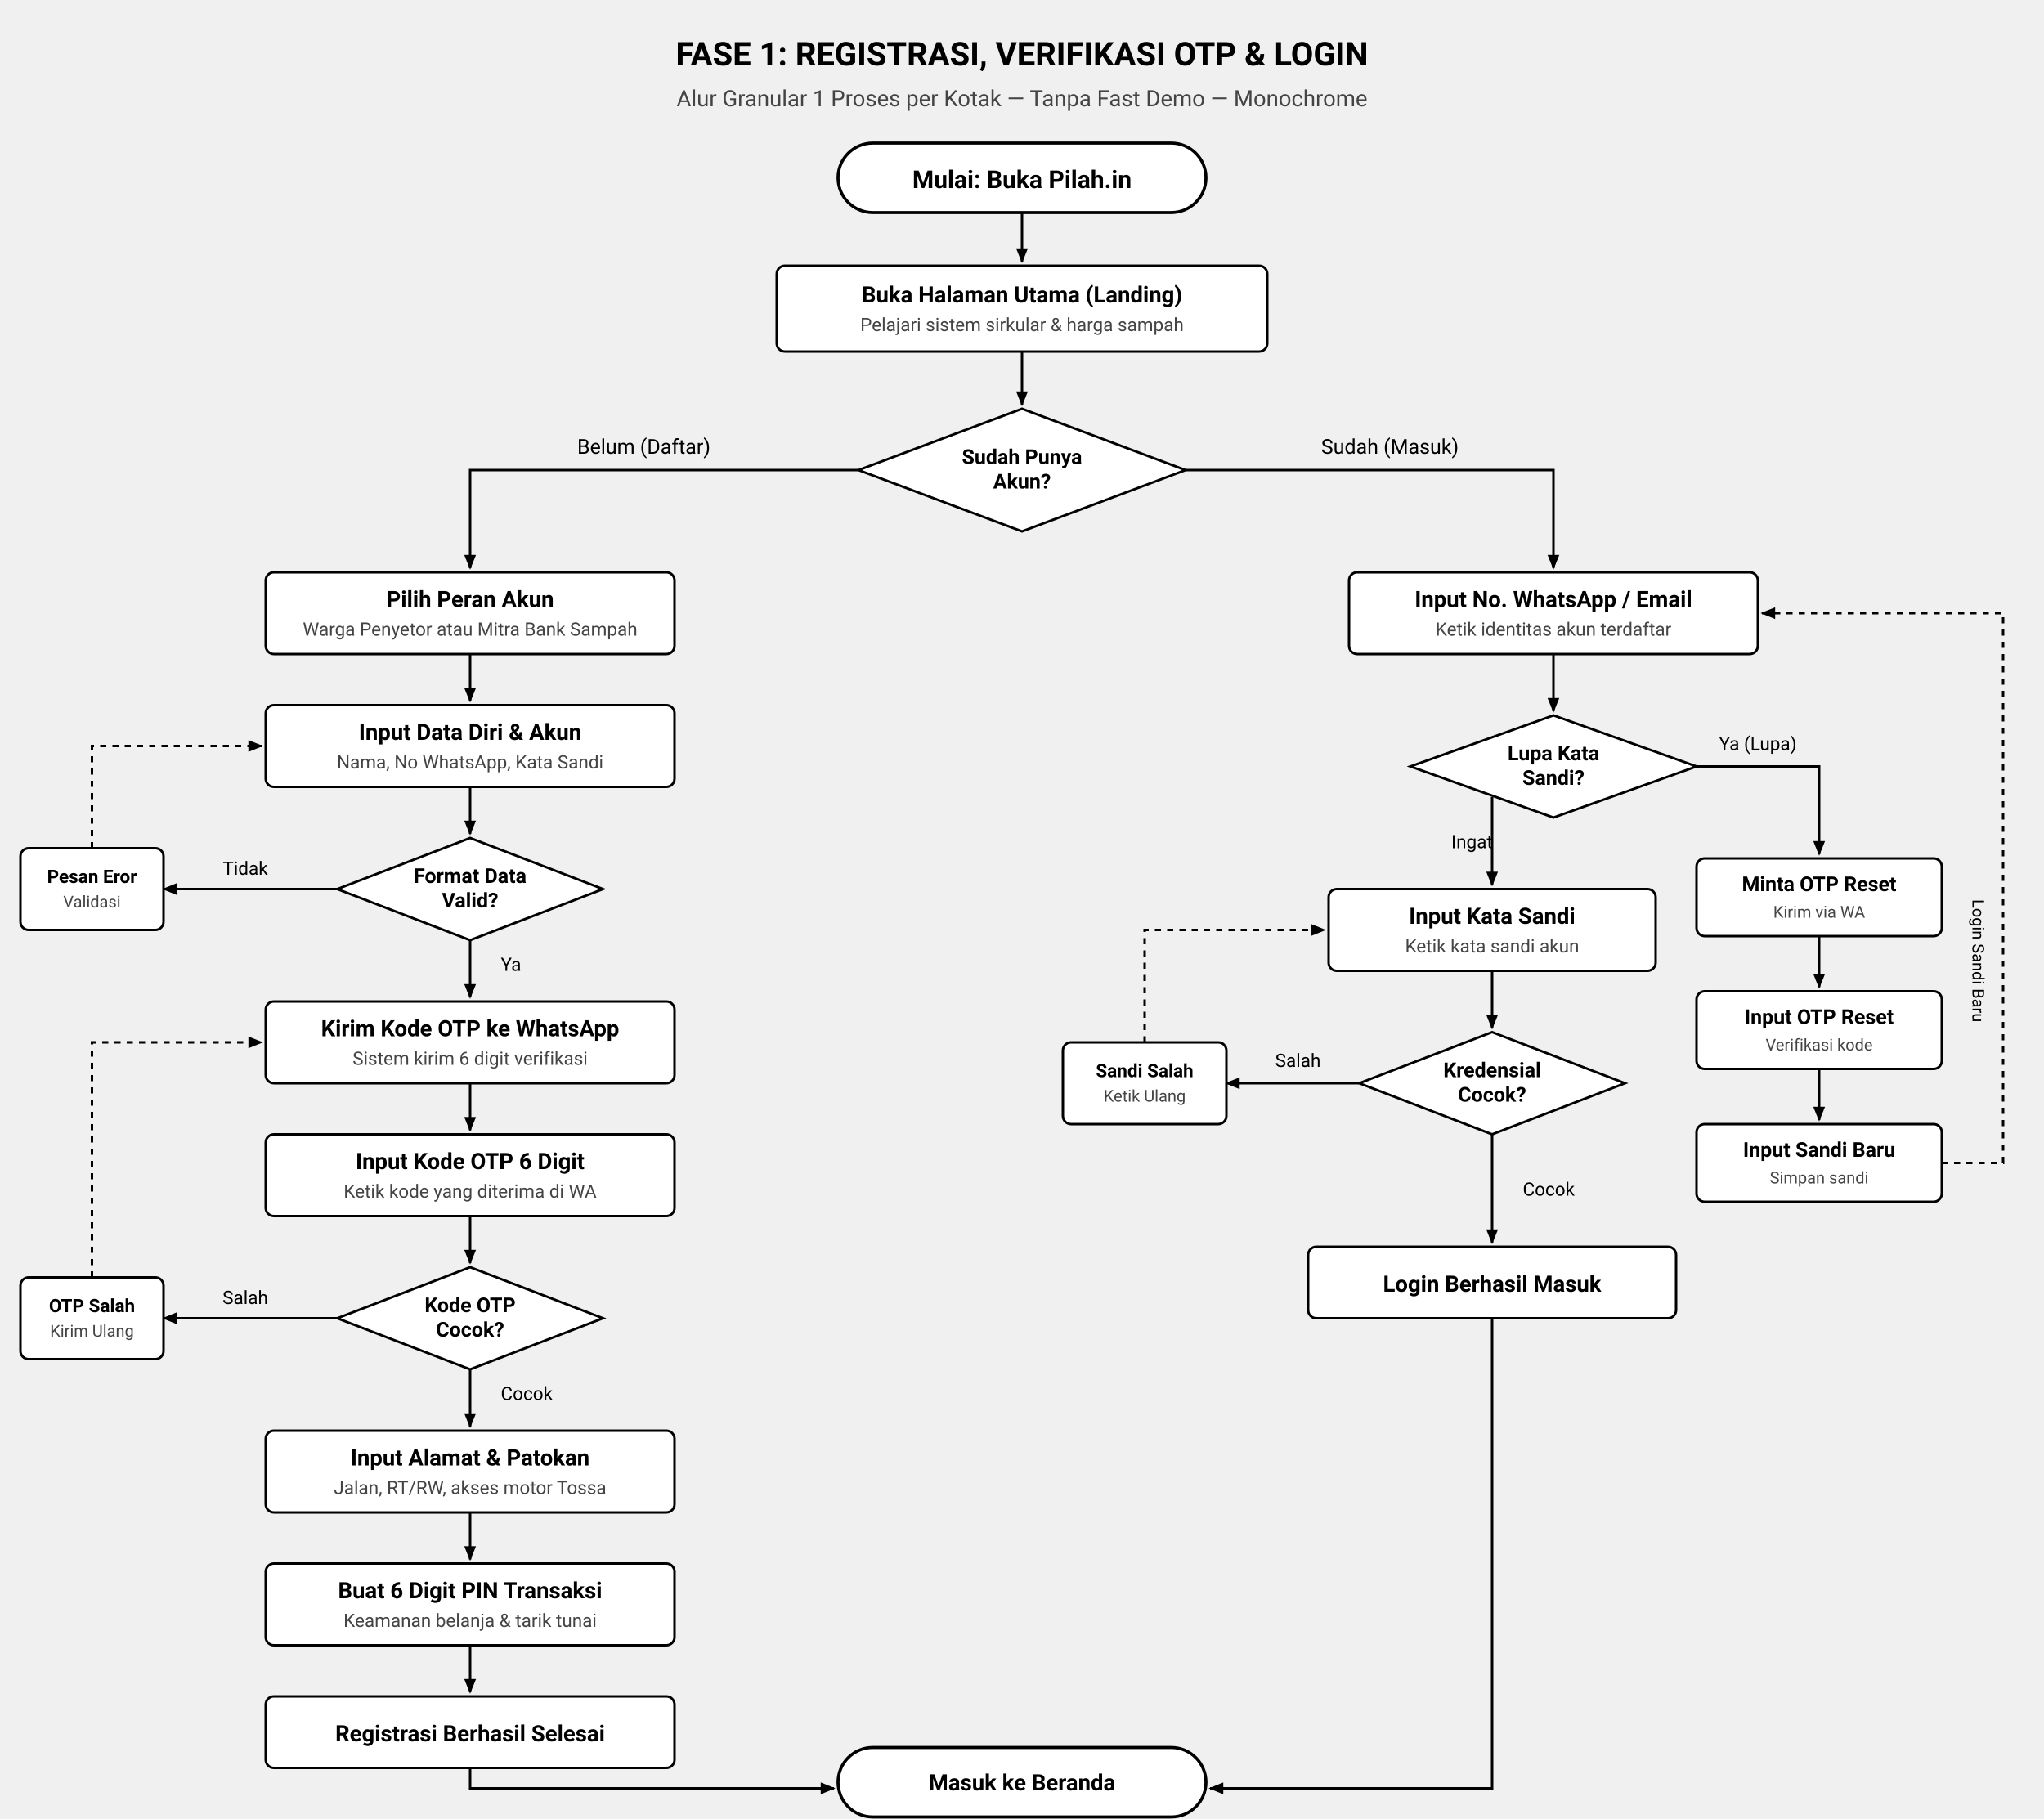
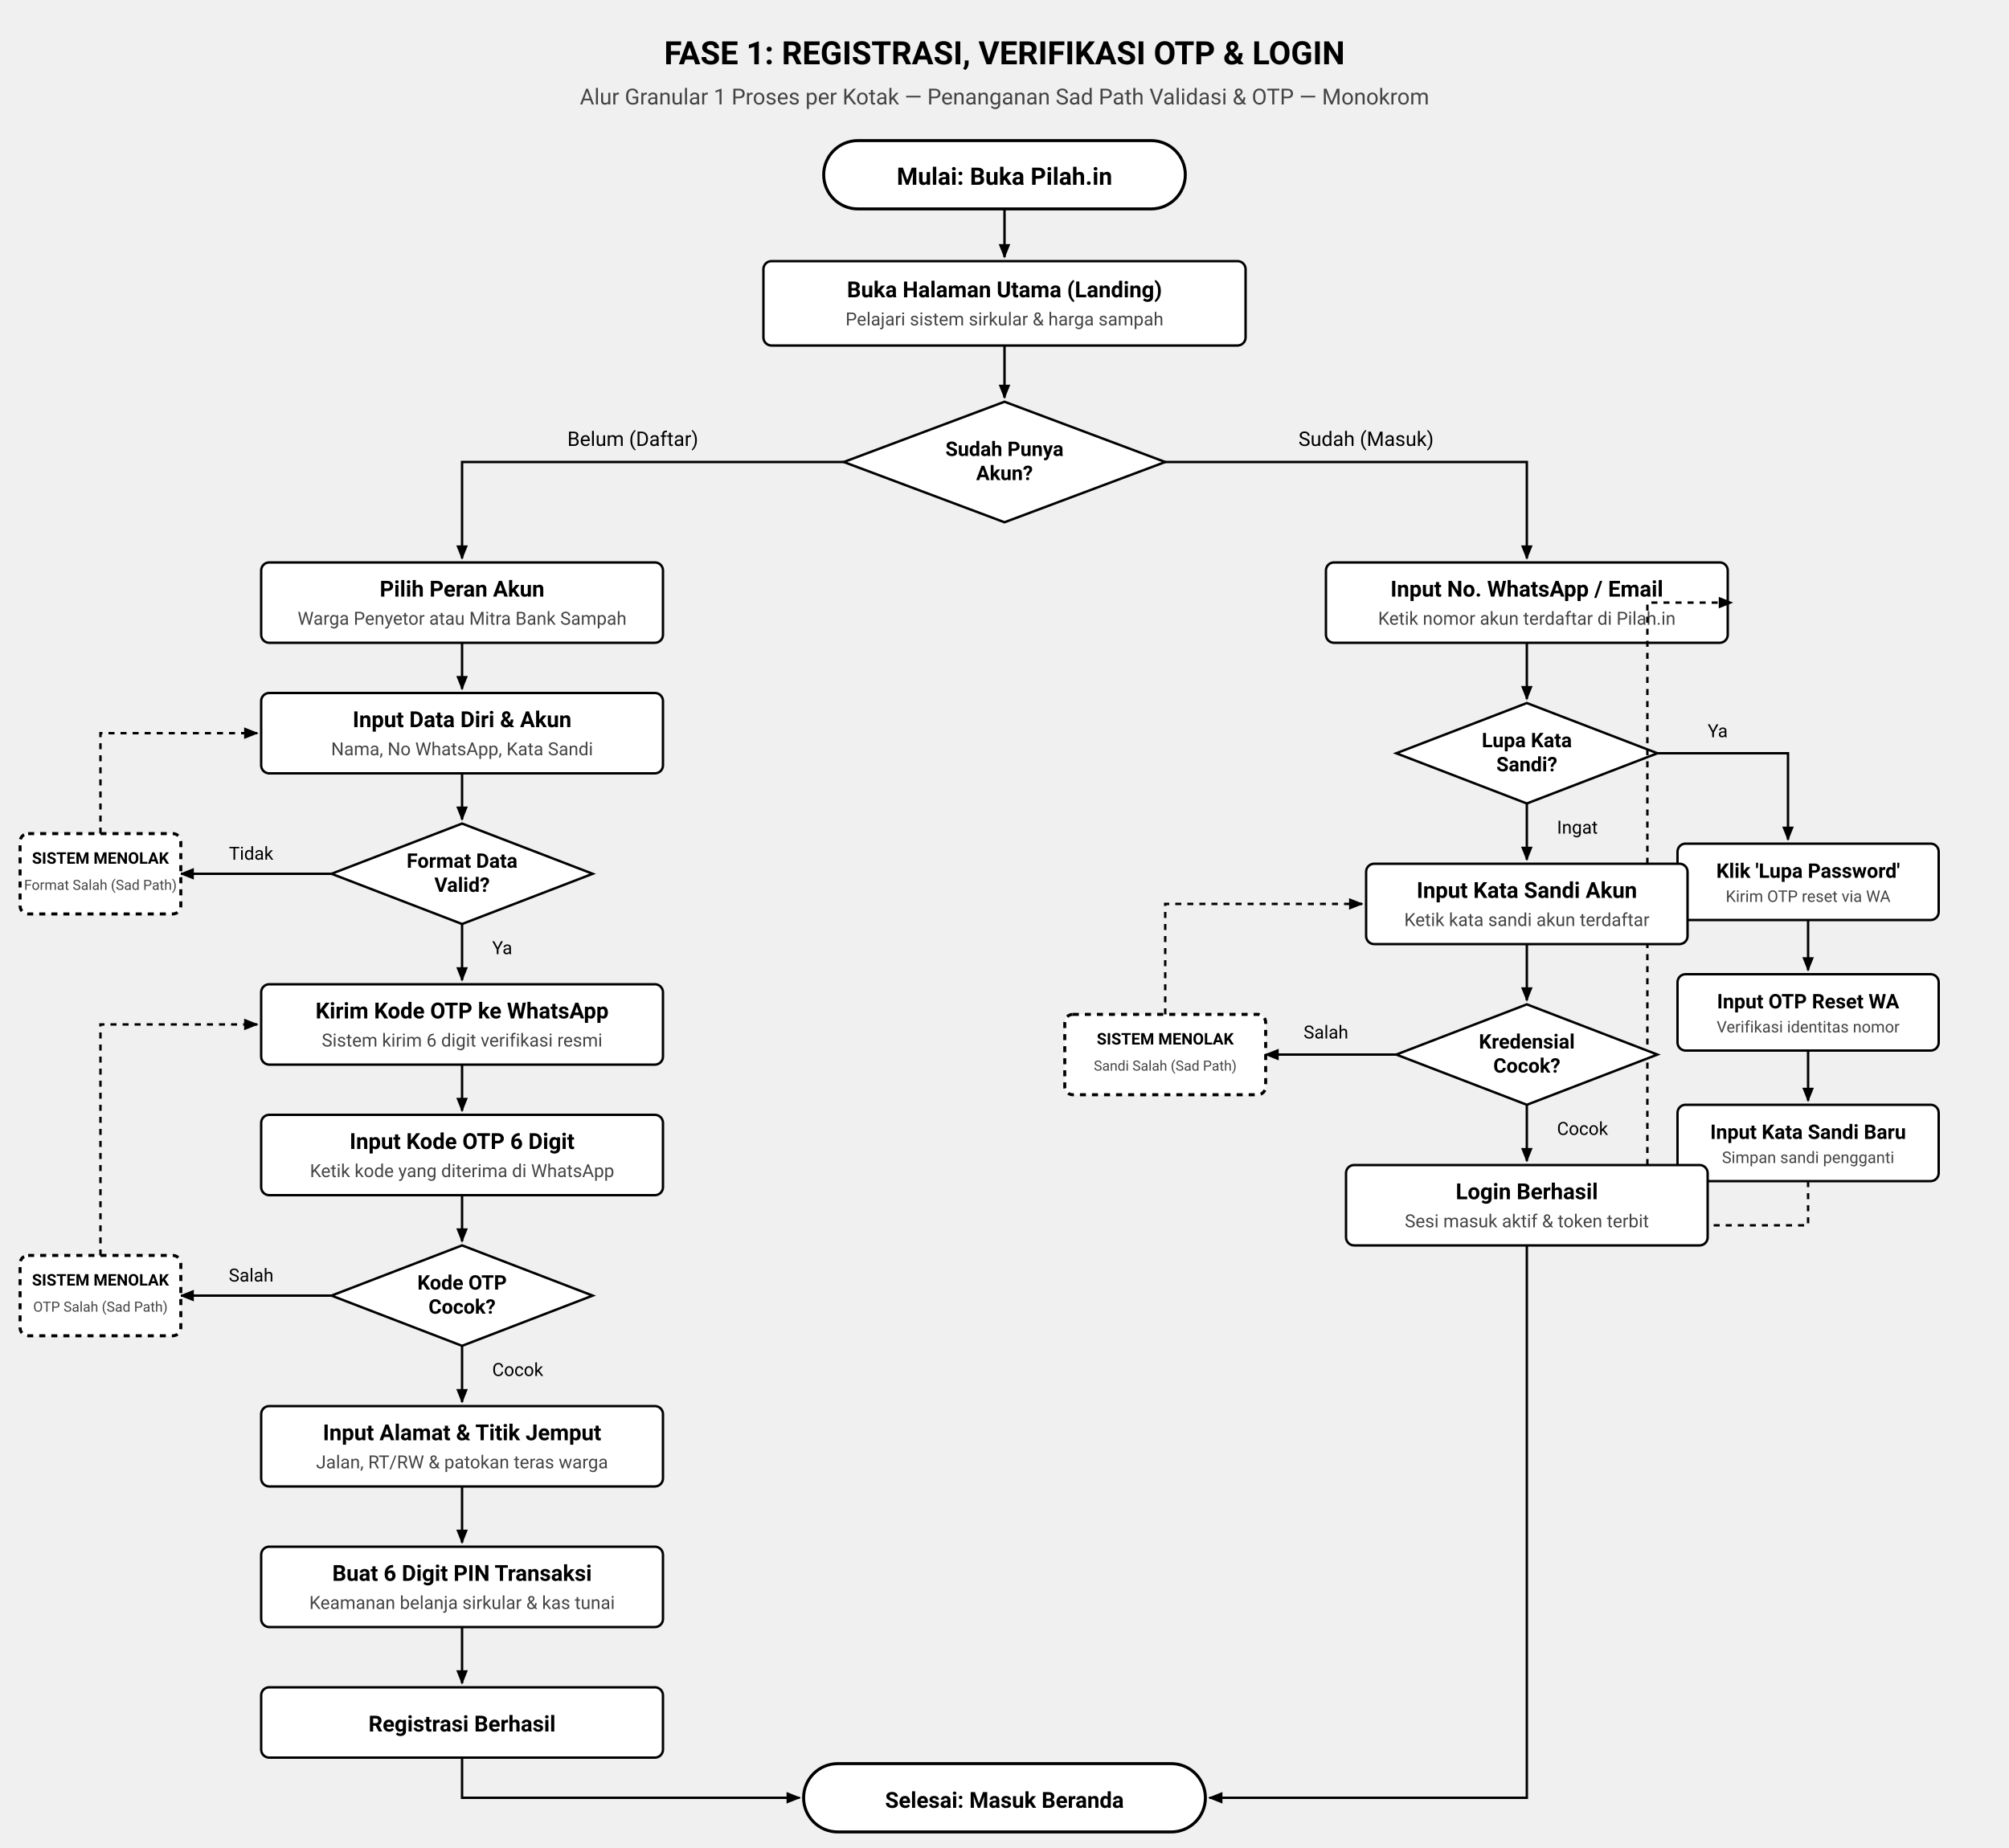
- <svg xmlns="http://www.w3.org/2000/svg" viewBox="0 0 1000 890" width="1000" height="890" style="background:#ffffff; font-family:-apple-system,BlinkMacSystemFont,'Segoe UI',Roboto,Helvetica,Arial,sans-serif;">
+ <svg xmlns="http://www.w3.org/2000/svg" viewBox="0 0 1000 920" width="1000" height="920" style="background:#ffffff; font-family:-apple-system,BlinkMacSystemFont,'Segoe UI',Roboto,Helvetica,Arial,sans-serif;">
  <defs>
    <marker id="arr" viewBox="0 0 10 10" refX="9" refY="5" markerWidth="6" markerHeight="6" orient="auto-start-reverse">
      <path d="M 0 1 L 10 5 L 0 9 z" fill="#000000" />
    </marker>
  </defs>
  <text x="500" y="32" text-anchor="middle" font-size="16" font-weight="bold" fill="#000000">FASE 1: REGISTRASI, VERIFIKASI OTP &amp; LOGIN</text>
-   <text x="500" y="52" text-anchor="middle" font-size="11" fill="#444444">Alur Granular 1 Proses per Kotak — Tanpa Fast Demo — Monochrome</text>
+   <text x="500" y="52" text-anchor="middle" font-size="11" fill="#444444">Alur Granular 1 Proses per Kotak — Penanganan Sad Path Validasi &amp; OTP — Monokrom</text>
  <rect x="410" y="70" width="180" height="34" rx="17" fill="#ffffff" stroke="#000000" stroke-width="1.5" />
  <text x="500" y="92" text-anchor="middle" font-size="12" font-weight="bold" fill="#000000">Mulai: Buka Pilah.in</text>
  <line x1="500" y1="104" x2="500" y2="128" stroke="#000000" stroke-width="1.2" marker-end="url(#arr)" />
  <rect x="380" y="130" width="240" height="42" rx="4" fill="#ffffff" stroke="#000000" stroke-width="1.2" />
  <text x="500" y="148" text-anchor="middle" font-size="11" font-weight="bold" fill="#000000">Buka Halaman Utama (Landing)</text>
  <text x="500" y="162" text-anchor="middle" font-size="9" fill="#444444">Pelajari sistem sirkular &amp; harga sampah</text>
  <line x1="500" y1="172" x2="500" y2="198" stroke="#000000" stroke-width="1.2" marker-end="url(#arr)" />
  <polygon points="500,200 580,230 500,260 420,230" fill="#ffffff" stroke="#000000" stroke-width="1.2" />
  <text x="500" y="227" text-anchor="middle" font-size="10" font-weight="bold" fill="#000000">Sudah Punya</text>
  <text x="500" y="239" text-anchor="middle" font-size="10" font-weight="bold" fill="#000000">Akun?</text>
  <path d="M 420 230 L 230 230 L 230 278" fill="none" stroke="#000000" stroke-width="1.2" marker-end="url(#arr)" />
  <text x="315" y="222" text-anchor="middle" font-size="10" fill="#000000">Belum (Daftar)</text>
  <path d="M 580 230 L 760 230 L 760 278" fill="none" stroke="#000000" stroke-width="1.2" marker-end="url(#arr)" />
  <text x="680" y="222" text-anchor="middle" font-size="10" fill="#000000">Sudah (Masuk)</text>
  <rect x="130" y="280" width="200" height="40" rx="4" fill="#ffffff" stroke="#000000" stroke-width="1.2" />
  <text x="230" y="297" text-anchor="middle" font-size="11" font-weight="bold" fill="#000000">Pilih Peran Akun</text>
  <text x="230" y="311" text-anchor="middle" font-size="9" fill="#444444">Warga Penyetor atau Mitra Bank Sampah</text>
  <line x1="230" y1="320" x2="230" y2="343" stroke="#000000" stroke-width="1.2" marker-end="url(#arr)" />
  <rect x="130" y="345" width="200" height="40" rx="4" fill="#ffffff" stroke="#000000" stroke-width="1.2" />
  <text x="230" y="362" text-anchor="middle" font-size="11" font-weight="bold" fill="#000000">Input Data Diri &amp; Akun</text>
  <text x="230" y="376" text-anchor="middle" font-size="9" fill="#444444">Nama, No WhatsApp, Kata Sandi</text>
  <line x1="230" y1="385" x2="230" y2="408" stroke="#000000" stroke-width="1.2" marker-end="url(#arr)" />
  <polygon points="230,410 295,435 230,460 165,435" fill="#ffffff" stroke="#000000" stroke-width="1.2" />
  <text x="230" y="432" text-anchor="middle" font-size="10" font-weight="bold" fill="#000000">Format Data</text>
  <text x="230" y="444" text-anchor="middle" font-size="10" font-weight="bold" fill="#000000">Valid?</text>
-   <path d="M 165 435 L 80 435" fill="none" stroke="#000000" stroke-width="1.2" marker-end="url(#arr)" />
-   <text x="120" y="428" text-anchor="middle" font-size="9" fill="#000000">Tidak</text>
-   <rect x="10" y="415" width="70" height="40" rx="4" fill="#ffffff" stroke="#000000" stroke-width="1.2" />
-   <text x="45" y="432" text-anchor="middle" font-size="9" font-weight="bold" fill="#000000">Pesan Eror</text>
-   <text x="45" y="444" text-anchor="middle" font-size="8" fill="#444444">Validasi</text>
-   <path d="M 45 415 L 45 365 L 128 365" fill="none" stroke="#000000" stroke-width="1.2" stroke-dasharray="3,3" marker-end="url(#arr)" />
+   <path d="M 165 435 L 90 435" fill="none" stroke="#000000" stroke-width="1.2" marker-end="url(#arr)" />
+   <text x="125" y="428" text-anchor="middle" font-size="9" fill="#000000">Tidak</text>
+   <rect x="10" y="415" width="80" height="40" rx="4" fill="#ffffff" stroke="#000000" stroke-width="1.5" stroke-dasharray="3,3" />
+   <text x="50" y="430" text-anchor="middle" font-size="8" font-weight="bold" fill="#000000">SISTEM MENOLAK</text>
+   <text x="50" y="443" text-anchor="middle" font-size="7" fill="#444444">Format Salah (Sad Path)</text>
+   <path d="M 50 415 L 50 365 L 128 365" fill="none" stroke="#000000" stroke-width="1.2" stroke-dasharray="3,3" marker-end="url(#arr)" />
  <line x1="230" y1="460" x2="230" y2="488" stroke="#000000" stroke-width="1.2" marker-end="url(#arr)" />
  <text x="245" y="475" font-size="9" fill="#000000">Ya</text>
  <rect x="130" y="490" width="200" height="40" rx="4" fill="#ffffff" stroke="#000000" stroke-width="1.2" />
  <text x="230" y="507" text-anchor="middle" font-size="11" font-weight="bold" fill="#000000">Kirim Kode OTP ke WhatsApp</text>
-   <text x="230" y="521" text-anchor="middle" font-size="9" fill="#444444">Sistem kirim 6 digit verifikasi</text>
+   <text x="230" y="521" text-anchor="middle" font-size="9" fill="#444444">Sistem kirim 6 digit verifikasi resmi</text>
  <line x1="230" y1="530" x2="230" y2="553" stroke="#000000" stroke-width="1.2" marker-end="url(#arr)" />
  <rect x="130" y="555" width="200" height="40" rx="4" fill="#ffffff" stroke="#000000" stroke-width="1.2" />
  <text x="230" y="572" text-anchor="middle" font-size="11" font-weight="bold" fill="#000000">Input Kode OTP 6 Digit</text>
-   <text x="230" y="586" text-anchor="middle" font-size="9" fill="#444444">Ketik kode yang diterima di WA</text>
+   <text x="230" y="586" text-anchor="middle" font-size="9" fill="#444444">Ketik kode yang diterima di WhatsApp</text>
  <line x1="230" y1="595" x2="230" y2="618" stroke="#000000" stroke-width="1.2" marker-end="url(#arr)" />
  <polygon points="230,620 295,645 230,670 165,645" fill="#ffffff" stroke="#000000" stroke-width="1.2" />
  <text x="230" y="642" text-anchor="middle" font-size="10" font-weight="bold" fill="#000000">Kode OTP</text>
  <text x="230" y="654" text-anchor="middle" font-size="10" font-weight="bold" fill="#000000">Cocok?</text>
-   <path d="M 165 645 L 80 645" fill="none" stroke="#000000" stroke-width="1.2" marker-end="url(#arr)" />
-   <text x="120" y="638" text-anchor="middle" font-size="9" fill="#000000">Salah</text>
-   <rect x="10" y="625" width="70" height="40" rx="4" fill="#ffffff" stroke="#000000" stroke-width="1.2" />
-   <text x="45" y="642" text-anchor="middle" font-size="9" font-weight="bold" fill="#000000">OTP Salah</text>
-   <text x="45" y="654" text-anchor="middle" font-size="8" fill="#444444">Kirim Ulang</text>
-   <path d="M 45 625 L 45 510 L 128 510" fill="none" stroke="#000000" stroke-width="1.2" stroke-dasharray="3,3" marker-end="url(#arr)" />
+   <path d="M 165 645 L 90 645" fill="none" stroke="#000000" stroke-width="1.2" marker-end="url(#arr)" />
+   <text x="125" y="638" text-anchor="middle" font-size="9" fill="#000000">Salah</text>
+   <rect x="10" y="625" width="80" height="40" rx="4" fill="#ffffff" stroke="#000000" stroke-width="1.5" stroke-dasharray="3,3" />
+   <text x="50" y="640" text-anchor="middle" font-size="8" font-weight="bold" fill="#000000">SISTEM MENOLAK</text>
+   <text x="50" y="653" text-anchor="middle" font-size="7" fill="#444444">OTP Salah (Sad Path)</text>
+   <path d="M 50 625 L 50 510 L 128 510" fill="none" stroke="#000000" stroke-width="1.2" stroke-dasharray="3,3" marker-end="url(#arr)" />
  <line x1="230" y1="670" x2="230" y2="698" stroke="#000000" stroke-width="1.2" marker-end="url(#arr)" />
  <text x="245" y="685" font-size="9" fill="#000000">Cocok</text>
  <rect x="130" y="700" width="200" height="40" rx="4" fill="#ffffff" stroke="#000000" stroke-width="1.2" />
-   <text x="230" y="717" text-anchor="middle" font-size="11" font-weight="bold" fill="#000000">Input Alamat &amp; Patokan</text>
-   <text x="230" y="731" text-anchor="middle" font-size="9" fill="#444444">Jalan, RT/RW, akses motor Tossa</text>
-   <line x1="230" y1="740" x2="230" y2="763" stroke="#000000" stroke-width="1.2" marker-end="url(#arr)" />
-   <rect x="130" y="765" width="200" height="40" rx="4" fill="#ffffff" stroke="#000000" stroke-width="1.2" />
-   <text x="230" y="782" text-anchor="middle" font-size="11" font-weight="bold" fill="#000000">Buat 6 Digit PIN Transaksi</text>
-   <text x="230" y="796" text-anchor="middle" font-size="9" fill="#444444">Keamanan belanja &amp; tarik tunai</text>
-   <line x1="230" y1="805" x2="230" y2="828" stroke="#000000" stroke-width="1.2" marker-end="url(#arr)" />
-   <rect x="130" y="830" width="200" height="35" rx="4" fill="#ffffff" stroke="#000000" stroke-width="1.2" />
-   <text x="230" y="852" text-anchor="middle" font-size="11" font-weight="bold" fill="#000000">Registrasi Berhasil Selesai</text>
+   <text x="230" y="717" text-anchor="middle" font-size="11" font-weight="bold" fill="#000000">Input Alamat &amp; Titik Jemput</text>
+   <text x="230" y="731" text-anchor="middle" font-size="9" fill="#444444">Jalan, RT/RW &amp; patokan teras warga</text>
+   <line x1="230" y1="740" x2="230" y2="768" stroke="#000000" stroke-width="1.2" marker-end="url(#arr)" />
+   <rect x="130" y="770" width="200" height="40" rx="4" fill="#ffffff" stroke="#000000" stroke-width="1.2" />
+   <text x="230" y="787" text-anchor="middle" font-size="11" font-weight="bold" fill="#000000">Buat 6 Digit PIN Transaksi</text>
+   <text x="230" y="801" text-anchor="middle" font-size="9" fill="#444444">Keamanan belanja sirkular &amp; kas tunai</text>
+   <line x1="230" y1="810" x2="230" y2="838" stroke="#000000" stroke-width="1.2" marker-end="url(#arr)" />
+   <rect x="130" y="840" width="200" height="35" rx="4" fill="#ffffff" stroke="#000000" stroke-width="1.2" />
+   <text x="230" y="862" text-anchor="middle" font-size="11" font-weight="bold" fill="#000000">Registrasi Berhasil</text>
  <rect x="660" y="280" width="200" height="40" rx="4" fill="#ffffff" stroke="#000000" stroke-width="1.2" />
  <text x="760" y="297" text-anchor="middle" font-size="11" font-weight="bold" fill="#000000">Input No. WhatsApp / Email</text>
-   <text x="760" y="311" text-anchor="middle" font-size="9" fill="#444444">Ketik identitas akun terdaftar</text>
+   <text x="760" y="311" text-anchor="middle" font-size="9" fill="#444444">Ketik nomor akun terdaftar di Pilah.in</text>
  <line x1="760" y1="320" x2="760" y2="348" stroke="#000000" stroke-width="1.2" marker-end="url(#arr)" />
-   <polygon points="760,350 830,375 760,400 690,375" fill="#ffffff" stroke="#000000" stroke-width="1.2" />
+   <polygon points="760,350 825,375 760,400 695,375" fill="#ffffff" stroke="#000000" stroke-width="1.2" />
  <text x="760" y="372" text-anchor="middle" font-size="10" font-weight="bold" fill="#000000">Lupa Kata</text>
  <text x="760" y="384" text-anchor="middle" font-size="10" font-weight="bold" fill="#000000">Sandi?</text>
-   <path d="M 830 375 L 890 375 L 890 418" fill="none" stroke="#000000" stroke-width="1.2" marker-end="url(#arr)" />
-   <text x="860" y="367" text-anchor="middle" font-size="9" fill="#000000">Ya (Lupa)</text>
-   <rect x="830" y="420" width="120" height="38" rx="4" fill="#ffffff" stroke="#000000" stroke-width="1.2" />
-   <text x="890" y="436" text-anchor="middle" font-size="10" font-weight="bold" fill="#000000">Minta OTP Reset</text>
-   <text x="890" y="449" text-anchor="middle" font-size="8" fill="#444444">Kirim via WA</text>
-   <line x1="890" y1="458" x2="890" y2="483" stroke="#000000" stroke-width="1.2" marker-end="url(#arr)" />
-   <rect x="830" y="485" width="120" height="38" rx="4" fill="#ffffff" stroke="#000000" stroke-width="1.2" />
-   <text x="890" y="501" text-anchor="middle" font-size="10" font-weight="bold" fill="#000000">Input OTP Reset</text>
-   <text x="890" y="514" text-anchor="middle" font-size="8" fill="#444444">Verifikasi kode</text>
-   <line x1="890" y1="523" x2="890" y2="548" stroke="#000000" stroke-width="1.2" marker-end="url(#arr)" />
-   <rect x="830" y="550" width="120" height="38" rx="4" fill="#ffffff" stroke="#000000" stroke-width="1.2" />
-   <text x="890" y="566" text-anchor="middle" font-size="10" font-weight="bold" fill="#000000">Input Sandi Baru</text>
-   <text x="890" y="579" text-anchor="middle" font-size="8" fill="#444444">Simpan sandi</text>
-   <path d="M 950 569 L 980 569 L 980 300 L 862 300" fill="none" stroke="#000000" stroke-width="1.2" stroke-dasharray="3,3" marker-end="url(#arr)" />
-   <text x="965" y="440" font-size="8" fill="#000000" transform="rotate(90 965,440)">Login Sandi Baru</text>
-   <line x1="730" y1="390" x2="730" y2="433" stroke="#000000" stroke-width="1.2" marker-end="url(#arr)" />
-   <text x="710" y="415" font-size="9" fill="#000000">Ingat</text>
-   <rect x="650" y="435" width="160" height="40" rx="4" fill="#ffffff" stroke="#000000" stroke-width="1.2" />
-   <text x="730" y="452" text-anchor="middle" font-size="11" font-weight="bold" fill="#000000">Input Kata Sandi</text>
-   <text x="730" y="466" text-anchor="middle" font-size="9" fill="#444444">Ketik kata sandi akun</text>
-   <line x1="730" y1="475" x2="730" y2="503" stroke="#000000" stroke-width="1.2" marker-end="url(#arr)" />
-   <polygon points="730,505 795,530 730,555 665,530" fill="#ffffff" stroke="#000000" stroke-width="1.2" />
-   <text x="730" y="527" text-anchor="middle" font-size="10" font-weight="bold" fill="#000000">Kredensial</text>
-   <text x="730" y="539" text-anchor="middle" font-size="10" font-weight="bold" fill="#000000">Cocok?</text>
-   <path d="M 665 530 L 600 530" fill="none" stroke="#000000" stroke-width="1.2" marker-end="url(#arr)" />
-   <text x="635" y="522" text-anchor="middle" font-size="9" fill="#000000">Salah</text>
-   <rect x="520" y="510" width="80" height="40" rx="4" fill="#ffffff" stroke="#000000" stroke-width="1.2" />
-   <text x="560" y="527" text-anchor="middle" font-size="9" font-weight="bold" fill="#000000">Sandi Salah</text>
-   <text x="560" y="539" text-anchor="middle" font-size="8" fill="#444444">Ketik Ulang</text>
-   <path d="M 560 510 L 560 455 L 648 455" fill="none" stroke="#000000" stroke-width="1.2" stroke-dasharray="3,3" marker-end="url(#arr)" />
-   <line x1="730" y1="555" x2="730" y2="608" stroke="#000000" stroke-width="1.2" marker-end="url(#arr)" />
-   <text x="745" y="585" font-size="9" fill="#000000">Cocok</text>
-   <rect x="640" y="610" width="180" height="35" rx="4" fill="#ffffff" stroke="#000000" stroke-width="1.2" />
-   <text x="730" y="632" text-anchor="middle" font-size="11" font-weight="bold" fill="#000000">Login Berhasil Masuk</text>
-   <path d="M 230 865 L 230 875 L 408 875" fill="none" stroke="#000000" stroke-width="1.2" marker-end="url(#arr)" />
-   <path d="M 730 645 L 730 875 L 592 875" fill="none" stroke="#000000" stroke-width="1.2" marker-end="url(#arr)" />
-   <rect x="410" y="855" width="180" height="34" rx="17" fill="#ffffff" stroke="#000000" stroke-width="1.5" />
-   <text x="500" y="876" text-anchor="middle" font-size="11" font-weight="bold" fill="#000000">Masuk ke Beranda</text>
+   <path d="M 825 375 L 890 375 L 890 418" fill="none" stroke="#000000" stroke-width="1.2" marker-end="url(#arr)" />
+   <text x="855" y="367" text-anchor="middle" font-size="9" fill="#000000">Ya</text>
+   <rect x="835" y="420" width="130" height="38" rx="4" fill="#ffffff" stroke="#000000" stroke-width="1.2" />
+   <text x="900" y="437" text-anchor="middle" font-size="10" font-weight="bold" fill="#000000">Klik 'Lupa Password'</text>
+   <text x="900" y="449" text-anchor="middle" font-size="8" fill="#444444">Kirim OTP reset via WA</text>
+   <line x1="900" y1="458" x2="900" y2="483" stroke="#000000" stroke-width="1.2" marker-end="url(#arr)" />
+   <rect x="835" y="485" width="130" height="38" rx="4" fill="#ffffff" stroke="#000000" stroke-width="1.2" />
+   <text x="900" y="502" text-anchor="middle" font-size="10" font-weight="bold" fill="#000000">Input OTP Reset WA</text>
+   <text x="900" y="514" text-anchor="middle" font-size="8" fill="#444444">Verifikasi identitas nomor</text>
+   <line x1="900" y1="523" x2="900" y2="548" stroke="#000000" stroke-width="1.2" marker-end="url(#arr)" />
+   <rect x="835" y="550" width="130" height="38" rx="4" fill="#ffffff" stroke="#000000" stroke-width="1.2" />
+   <text x="900" y="567" text-anchor="middle" font-size="10" font-weight="bold" fill="#000000">Input Kata Sandi Baru</text>
+   <text x="900" y="579" text-anchor="middle" font-size="8" fill="#444444">Simpan sandi pengganti</text>
+   <path d="M 900 588 L 900 610 L 820 610 L 820 445 L 820 300 L 862 300" fill="none" stroke="#000000" stroke-width="1.2" stroke-dasharray="3,3" marker-end="url(#arr)" />
+   <line x1="760" y1="400" x2="760" y2="428" stroke="#000000" stroke-width="1.2" marker-end="url(#arr)" />
+   <text x="775" y="415" font-size="9" fill="#000000">Ingat</text>
+   <rect x="680" y="430" width="160" height="40" rx="4" fill="#ffffff" stroke="#000000" stroke-width="1.2" />
+   <text x="760" y="447" text-anchor="middle" font-size="11" font-weight="bold" fill="#000000">Input Kata Sandi Akun</text>
+   <text x="760" y="461" text-anchor="middle" font-size="9" fill="#444444">Ketik kata sandi akun terdaftar</text>
+   <line x1="760" y1="470" x2="760" y2="498" stroke="#000000" stroke-width="1.2" marker-end="url(#arr)" />
+   <polygon points="760,500 825,525 760,550 695,525" fill="#ffffff" stroke="#000000" stroke-width="1.2" />
+   <text x="760" y="522" text-anchor="middle" font-size="10" font-weight="bold" fill="#000000">Kredensial</text>
+   <text x="760" y="534" text-anchor="middle" font-size="10" font-weight="bold" fill="#000000">Cocok?</text>
+   <path d="M 695 525 L 630 525" fill="none" stroke="#000000" stroke-width="1.2" marker-end="url(#arr)" />
+   <text x="660" y="517" text-anchor="middle" font-size="9" fill="#000000">Salah</text>
+   <rect x="530" y="505" width="100" height="40" rx="4" fill="#ffffff" stroke="#000000" stroke-width="1.5" stroke-dasharray="3,3" />
+   <text x="580" y="520" text-anchor="middle" font-size="8" font-weight="bold" fill="#000000">SISTEM MENOLAK</text>
+   <text x="580" y="533" text-anchor="middle" font-size="7" fill="#444444">Sandi Salah (Sad Path)</text>
+   <path d="M 580 505 L 580 450 L 678 450" fill="none" stroke="#000000" stroke-width="1.2" stroke-dasharray="3,3" marker-end="url(#arr)" />
+   <line x1="760" y1="550" x2="760" y2="578" stroke="#000000" stroke-width="1.2" marker-end="url(#arr)" />
+   <text x="775" y="565" font-size="9" fill="#000000">Cocok</text>
+   <rect x="670" y="580" width="180" height="40" rx="4" fill="#ffffff" stroke="#000000" stroke-width="1.2" />
+   <text x="760" y="597" text-anchor="middle" font-size="11" font-weight="bold" fill="#000000">Login Berhasil</text>
+   <text x="760" y="611" text-anchor="middle" font-size="9" fill="#444444">Sesi masuk aktif &amp; token terbit</text>
+   <path d="M 230 875 L 230 895 L 398 895" fill="none" stroke="#000000" stroke-width="1.2" marker-end="url(#arr)" />
+   <path d="M 760 620 L 760 895 L 602 895" fill="none" stroke="#000000" stroke-width="1.2" marker-end="url(#arr)" />
+   <rect x="400" y="878" width="200" height="34" rx="17" fill="#ffffff" stroke="#000000" stroke-width="1.5" />
+   <text x="500" y="900" text-anchor="middle" font-size="11" font-weight="bold" fill="#000000">Selesai: Masuk Beranda</text>
</svg>
